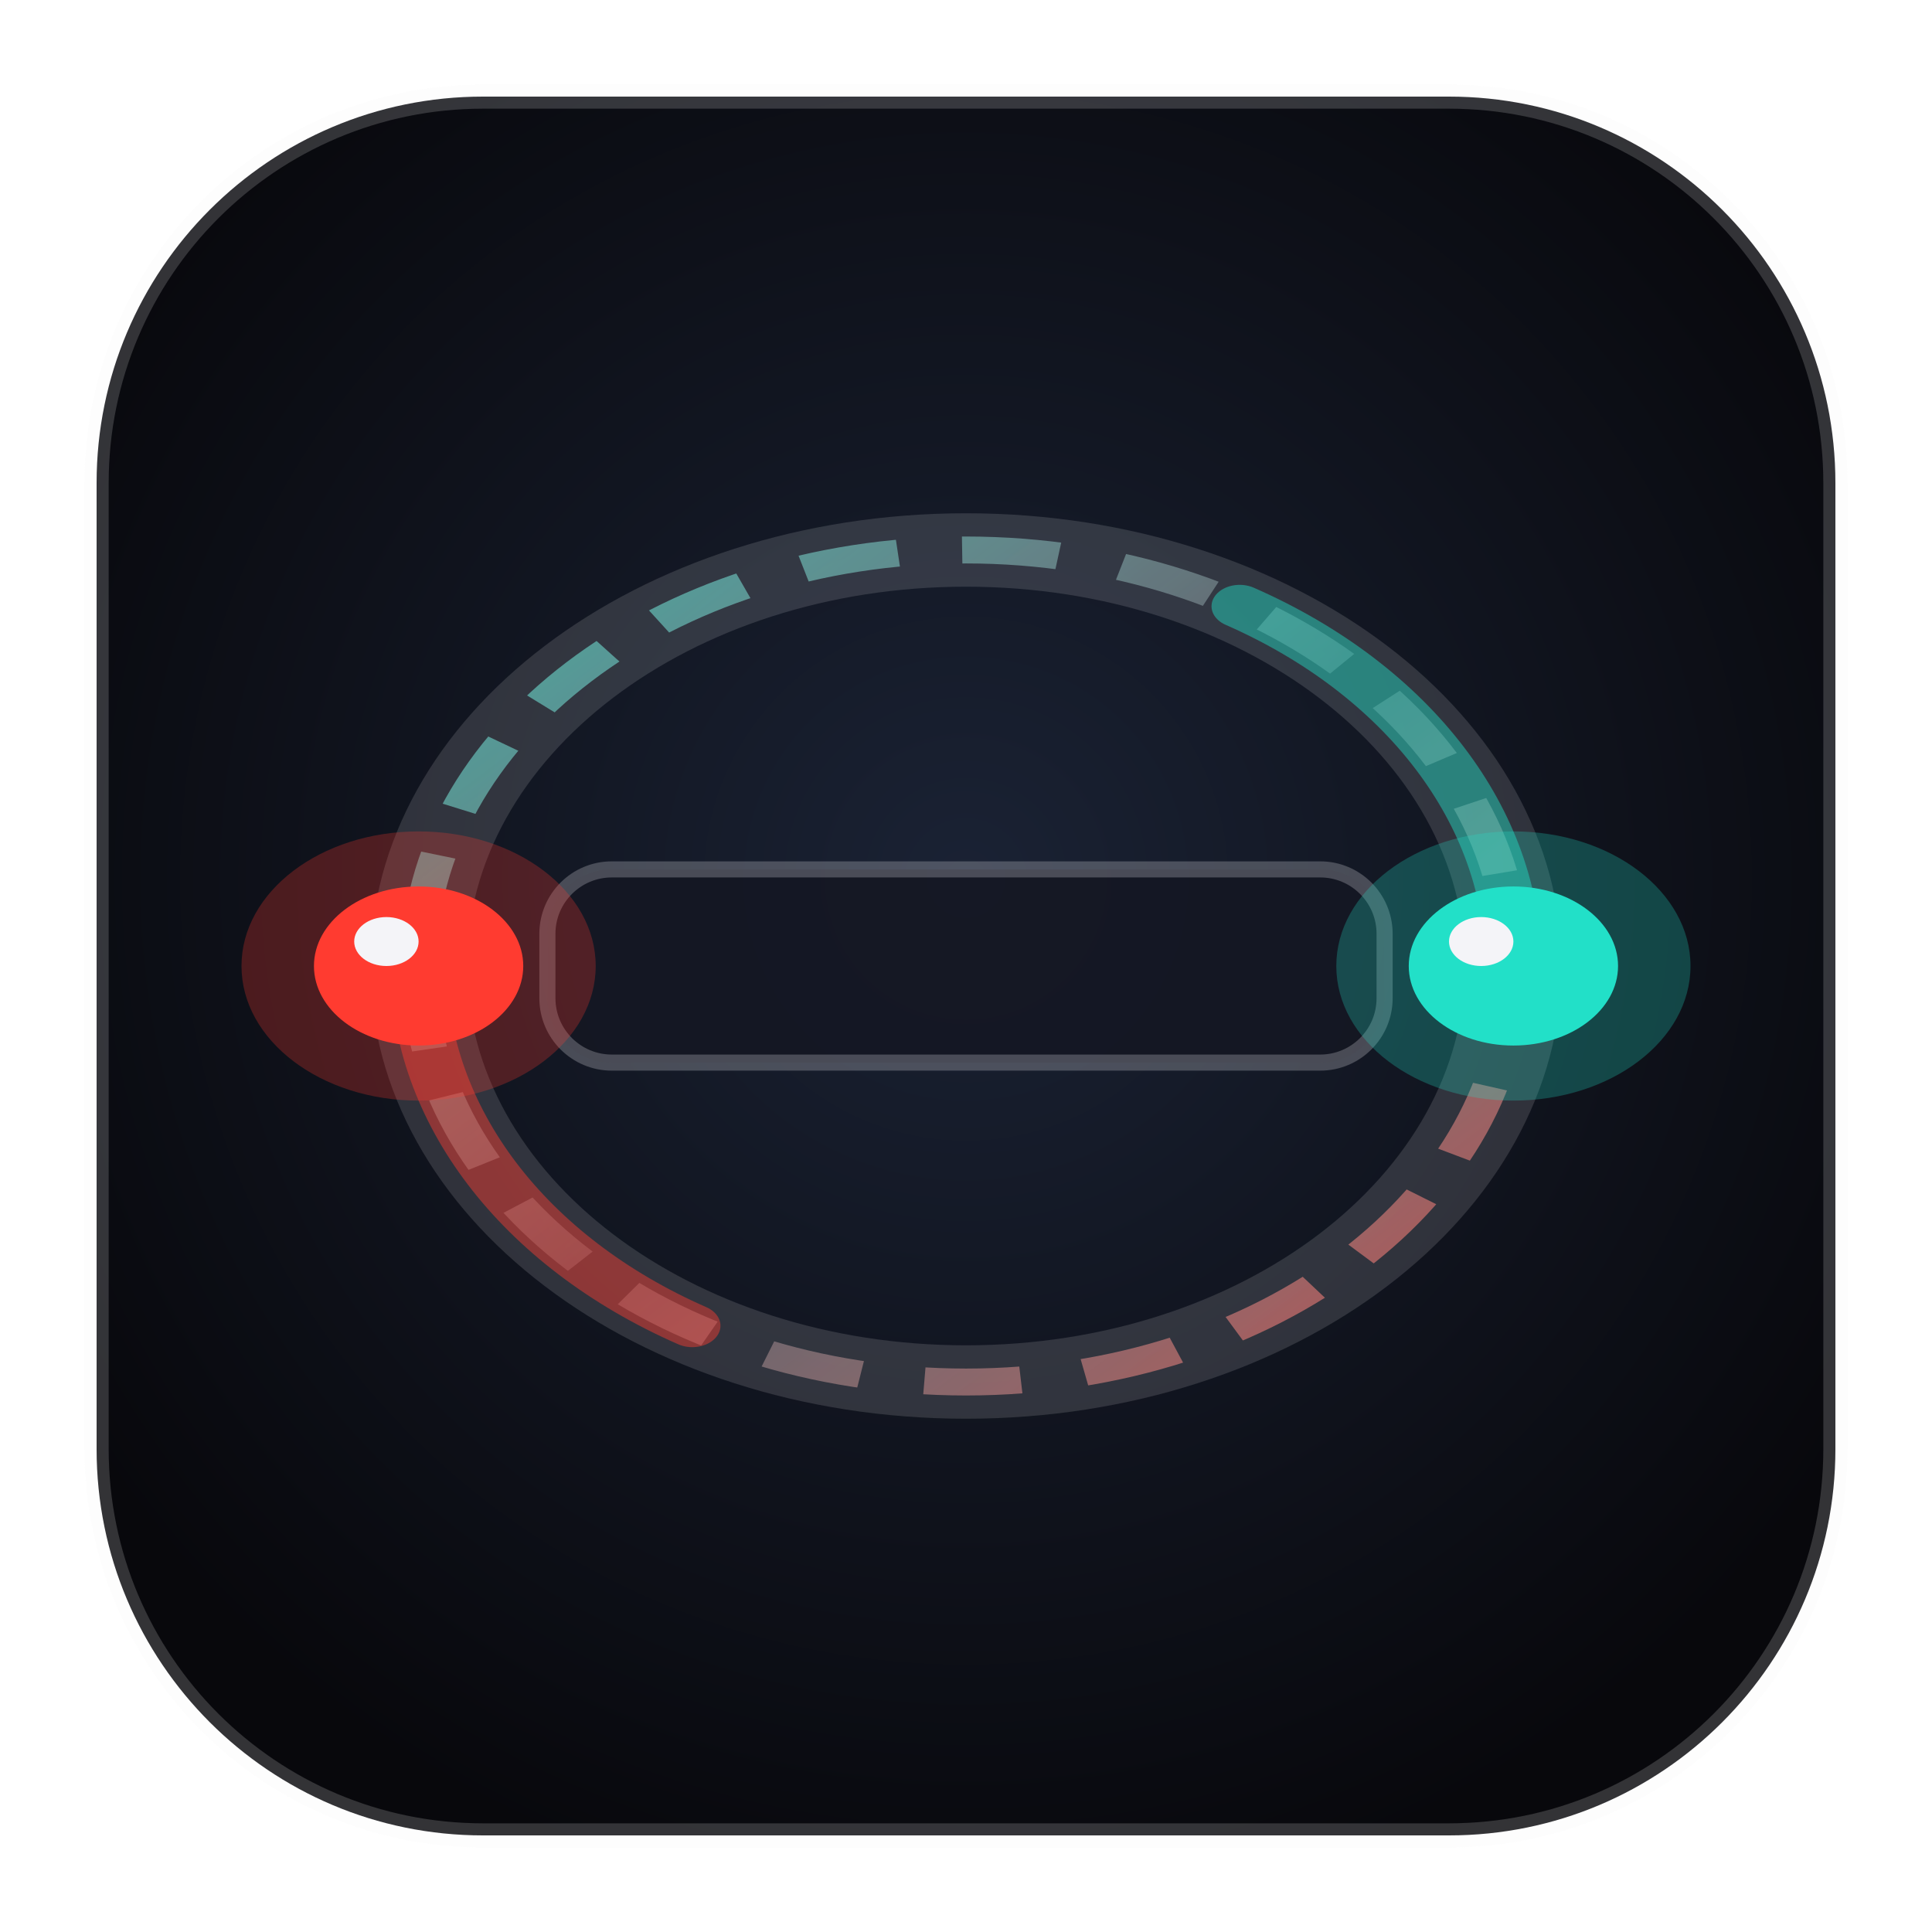
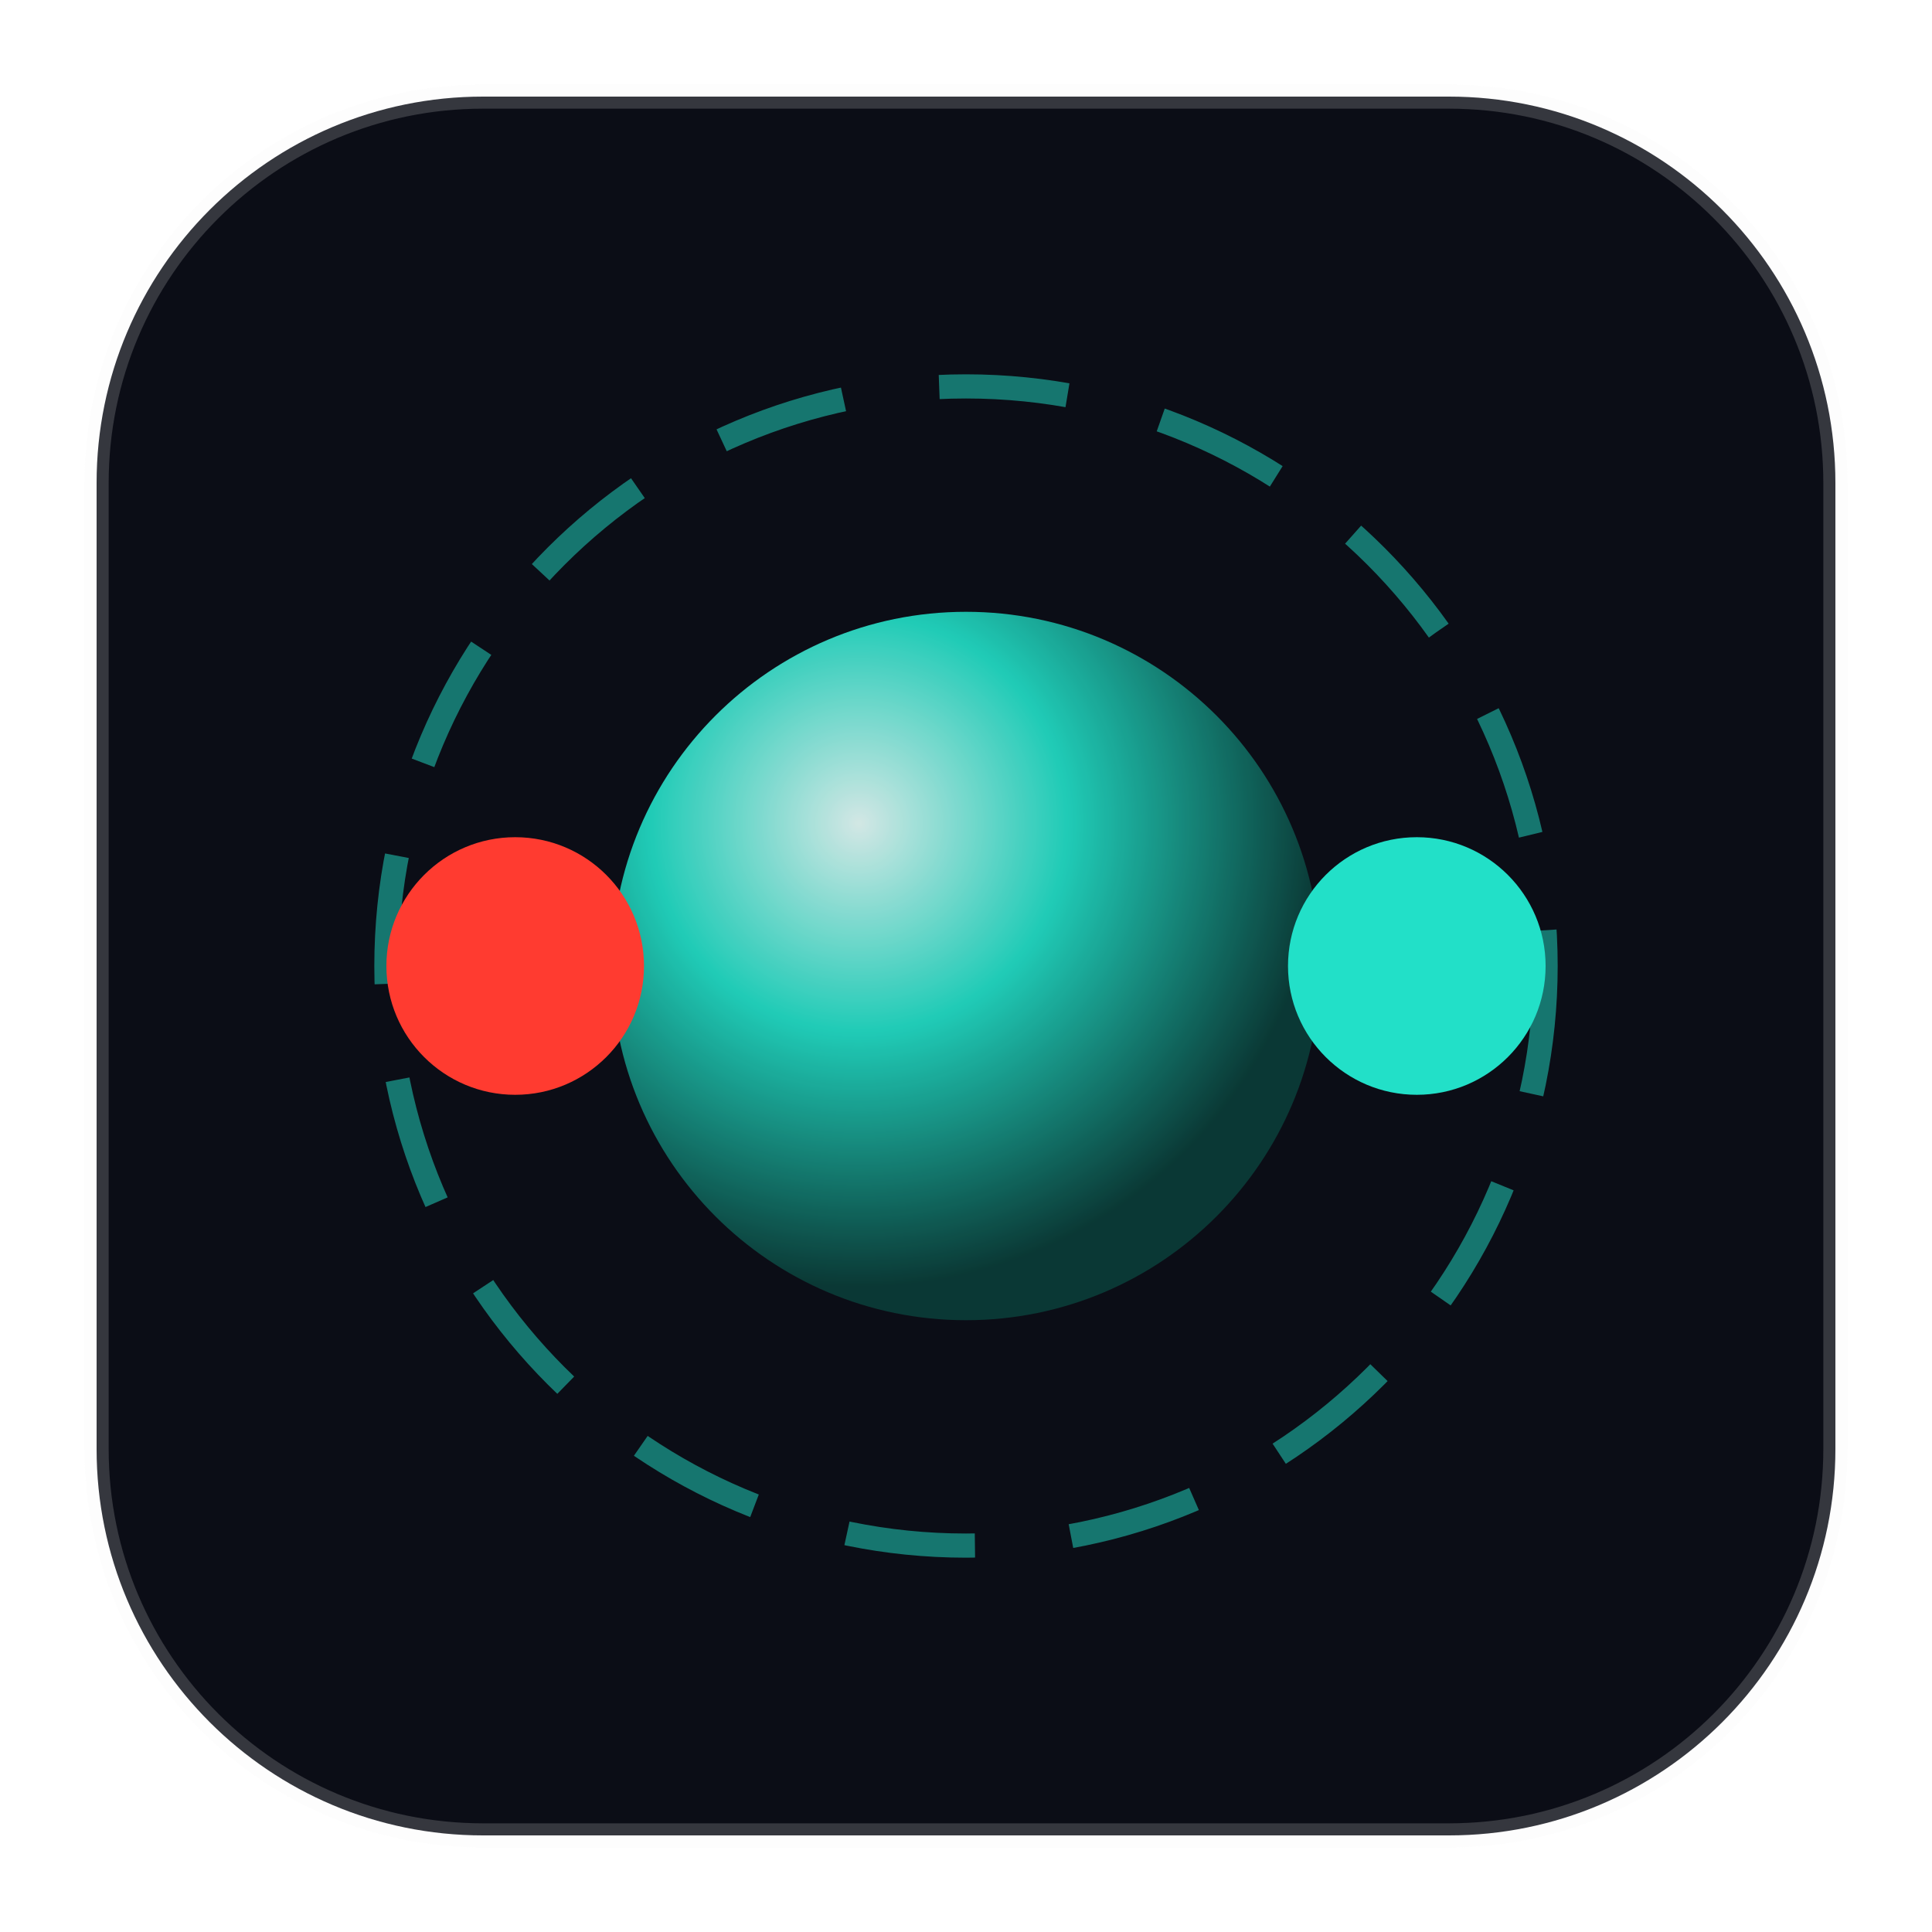
- <svg xmlns="http://www.w3.org/2000/svg" viewBox="0 0 120 120" width="120" height="120" role="img" aria-label="01 · DUET GLASS">
+ <svg xmlns="http://www.w3.org/2000/svg" viewBox="0 0 120 120" width="120" height="120">
  <defs>
-     <radialGradient id="g01bg" cx="50%" cy="45%" r="60%">
-       <stop offset="0%" stop-color="#1A2234" />
-       <stop offset="100%" stop-color="#08080C" />
+     <radialGradient id="g01" cx="35%" cy="30%" r="65%">
+       <stop offset="0%" stop-color="#E8FFFB" />
+       <stop offset="45%" stop-color="#22E0C8" />
+       <stop offset="100%" stop-color="#0A3D38" />
    </radialGradient>
-     <linearGradient id="g01ring" x1="0%" y1="0%" x2="100%" y2="100%">
-       <stop offset="0%" stop-color="#22E0C8" stop-opacity="0.7" />
-       <stop offset="50%" stop-color="#F4F4F8" stop-opacity="0.2" />
-       <stop offset="100%" stop-color="#FF3B30" stop-opacity="0.7" />
-     </linearGradient>
  </defs>
-   <rect x="6" y="6" width="108" height="108" rx="24" fill="url(#g01bg)" stroke="rgba(244,244,248,0.18)" stroke-width="1.5" />
-   <g opacity="0.85">
-     <rect x="34" y="54" width="52" height="12" rx="4" fill="#141622" stroke="rgba(244,244,248,0.28)" stroke-width="1">
-       <animate attributeName="y" values="48;60;48" dur="3.6s" repeatCount="indefinite" />
-     </rect>
-   </g>
-   <g transform="translate(60,60) scale(1, 0.76)">
-     <circle r="34" fill="none" stroke="url(#g01ring)" stroke-width="2.2" stroke-dasharray="6 4" />
-     <circle r="34" fill="none" stroke="rgba(244,244,248,0.14)" stroke-width="6" />
-     <g>
+   <rect x="6" y="6" width="108" height="108" rx="24" fill="#0B0D16" stroke="rgba(244,244,248,0.18)" stroke-width="1.5" />
+   <g transform="translate(60,60)">
+     <circle r="36" fill="none" stroke="#22E0C8" stroke-width="1.5" stroke-dasharray="8 6" opacity="0.5">
+       <animateTransform attributeName="transform" type="rotate" from="0" to="360" dur="12s" repeatCount="indefinite" />
+     </circle>
+     <circle r="22" fill="url(#g01)" opacity="0.9">
+       <animate attributeName="r" values="20;24;20" dur="2.4s" repeatCount="indefinite" />
+     </circle>
+     <circle cx="28" cy="0" r="8" fill="#22E0C8">
      <animateTransform attributeName="transform" type="rotate" from="0" to="360" dur="3.2s" repeatCount="indefinite" />
-       <path d="M 34 0 A 34 34 0 0 0 17 -29.4" fill="none" stroke="#22E0C8" stroke-width="3.5" stroke-linecap="round" opacity="0.45" />
-       <circle cx="34" cy="0" r="11" fill="#22E0C8" opacity="0.26" />
-       <circle cx="34" cy="0" r="6.5" fill="#22E0C8" />
-       <circle cx="32" cy="-2" r="2" fill="#F4F4F8" />
-       <path d="M -34 0 A 34 34 0 0 0 -17 29.4" fill="none" stroke="#FF3B30" stroke-width="3.5" stroke-linecap="round" opacity="0.45" />
-       <circle cx="-34" cy="0" r="11" fill="#FF3B30" opacity="0.26" />
-       <circle cx="-34" cy="0" r="6.5" fill="#FF3B30" />
-       <circle cx="-36" cy="-2" r="2" fill="#F4F4F8" />
-     </g>
+     </circle>
+     <circle cx="-28" cy="0" r="8" fill="#FF3B30">
+       <animateTransform attributeName="transform" type="rotate" from="0" to="-360" dur="3.2s" repeatCount="indefinite" />
+     </circle>
  </g>
</svg>
